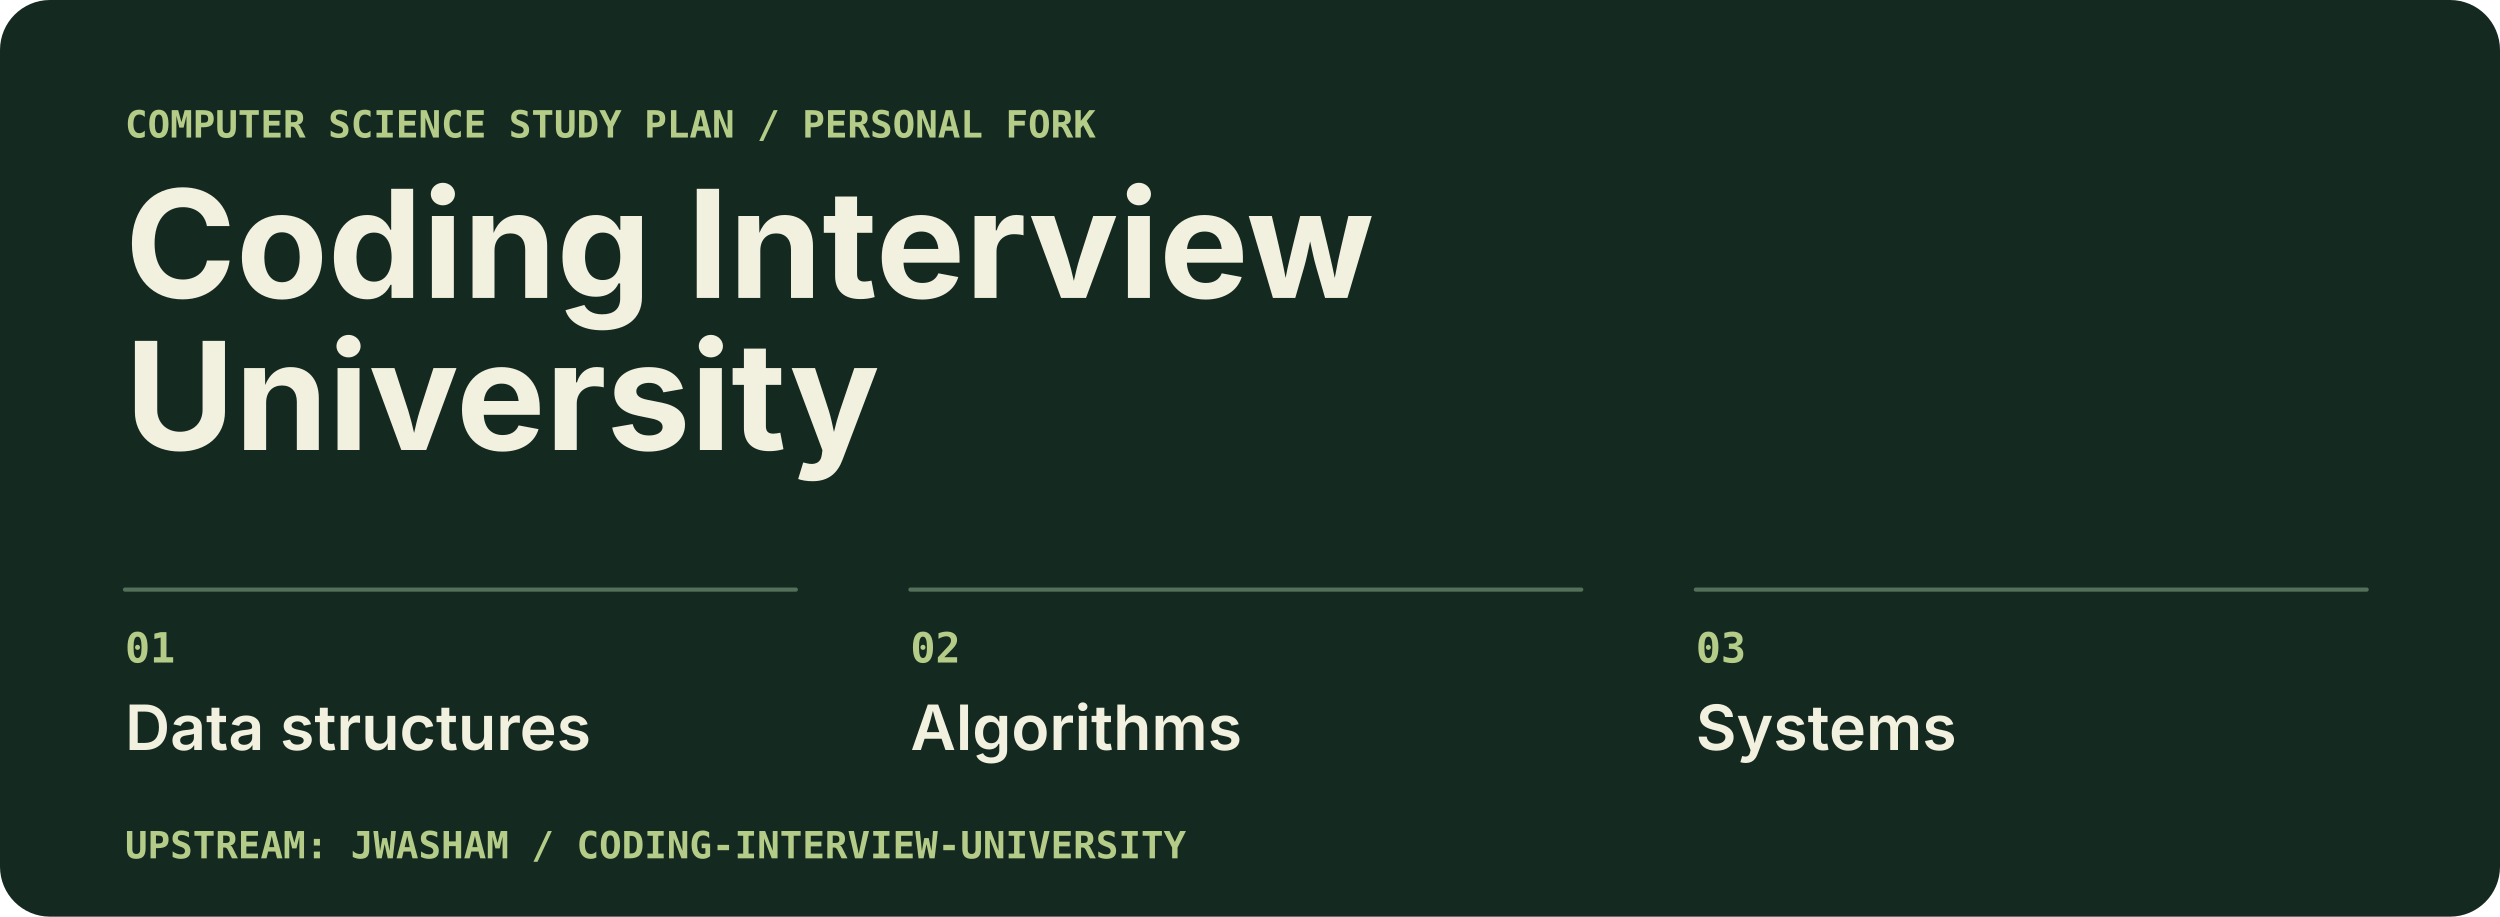
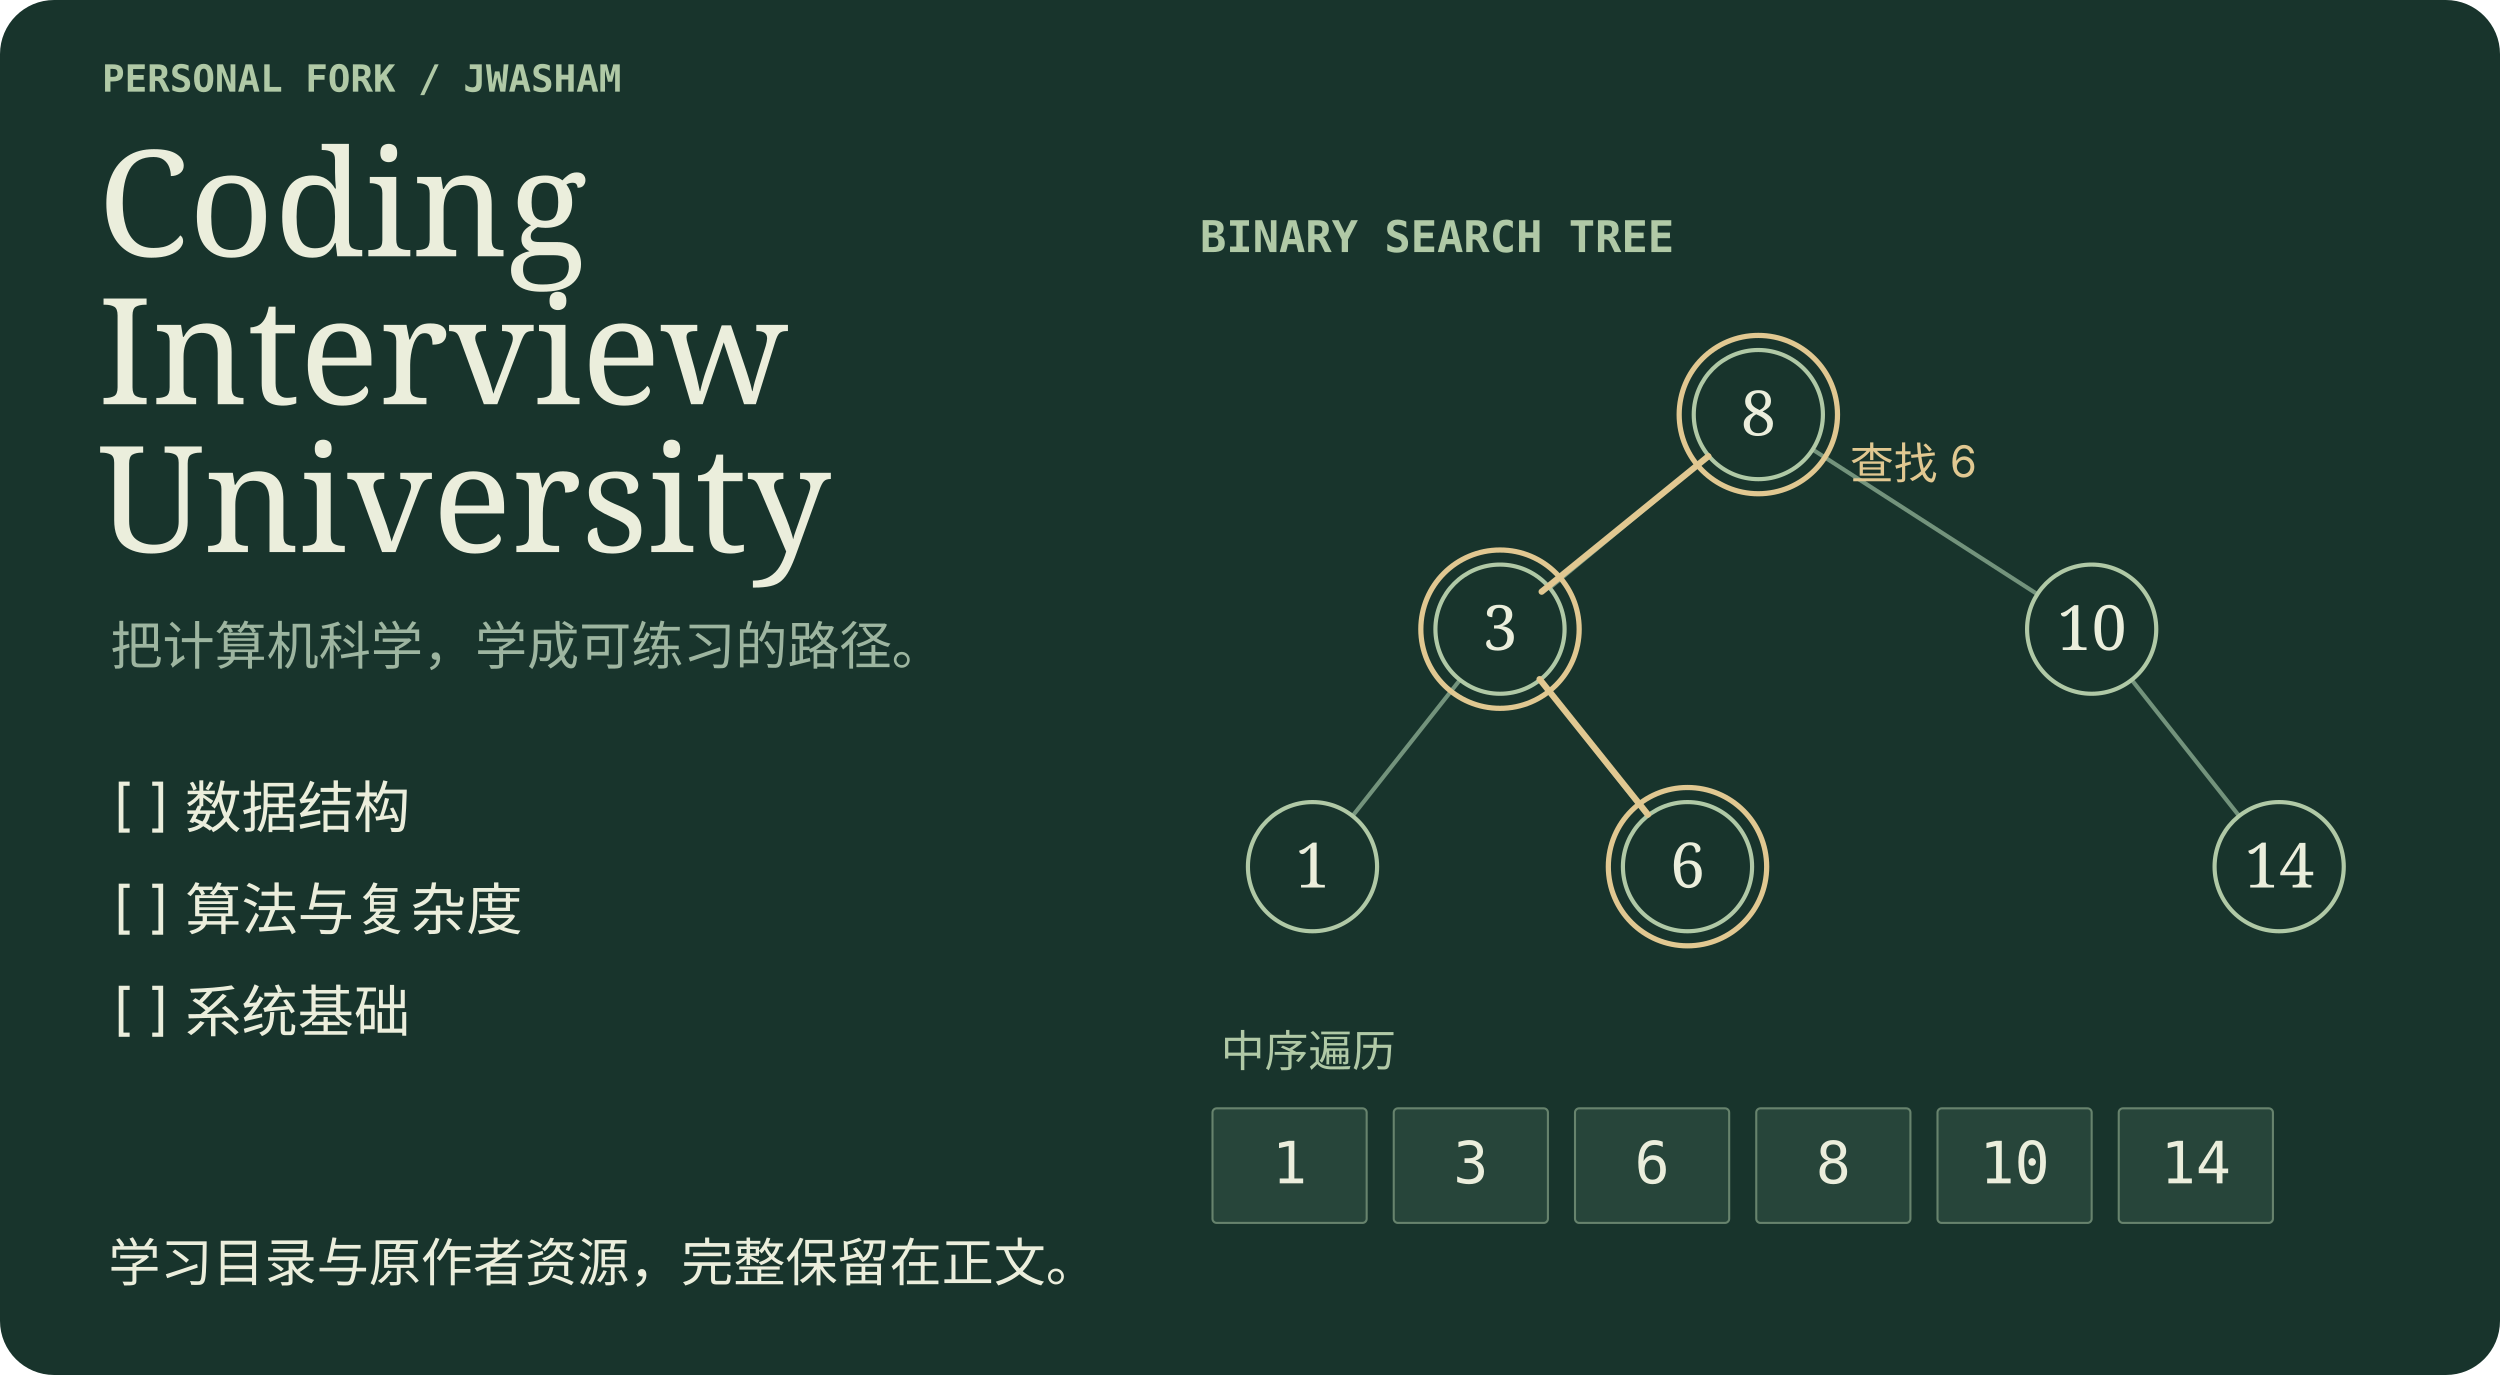
- <svg xmlns="http://www.w3.org/2000/svg" width="1200" height="440" viewBox="0 0 1200 440" role="img" aria-labelledby="title desc">
+ <svg xmlns="http://www.w3.org/2000/svg" width="1200" height="660" viewBox="0 0 1200 660" role="img" aria-labelledby="title desc">
  <defs>
-     <clipPath id="frame">
-       <rect width="1200" height="440" rx="24" />
+     <clipPath id="canvas">
+       <rect width="1200" height="660" rx="26" />
    </clipPath>
  </defs>
-   <g clip-path="url(#frame)">
-     <rect x="0" y="0" width="1200" height="440" rx="24" fill="#142920" />
-     <text x="60" y="66" font-family="'SFMono-Regular',Menlo,monospace" font-size="18" font-weight="600" fill="#b4cc88" text-anchor="start">COMPUTER SCIENCE STUDY PLAN / PERSONAL FORK</text>
-     <text x="60" y="143" font-family="-apple-system,BlinkMacSystemFont,'Segoe UI','PingFang SC',sans-serif" font-size="72" font-weight="650" fill="#f2f0df" text-anchor="start">Coding Interview</text>
-     <text x="60" y="216" font-family="-apple-system,BlinkMacSystemFont,'Segoe UI','PingFang SC',sans-serif" font-size="72" font-weight="650" fill="#f2f0df" text-anchor="start">University</text>
-     <path d="M60 283H382" fill="none" stroke="#54705b" stroke-width="2" stroke-linecap="round" stroke-linejoin="round" />
-     <g id="study-stage-0">
-       <text x="60" y="318" font-family="'SFMono-Regular',Menlo,monospace" font-size="20" font-weight="600" fill="#b4cc88" text-anchor="start">01</text>
-       <text x="60" y="360" font-family="-apple-system,BlinkMacSystemFont,'Segoe UI','PingFang SC',sans-serif" font-size="30" font-weight="600" fill="#f2f0df" text-anchor="start">Data structures</text>
+   <g clip-path="url(#canvas)">
+     <rect x="0" y="0" width="1200" height="660" rx="0" fill="#18342C" />
+     <text x="49" y="44" font-family="Menlo, Consolas, monospace" font-size="18" font-weight="600" fill="#B0C9A6">PERSONAL FORK / JWASHAM</text>
+     <text x="47" y="123" font-family="Georgia, Songti SC, serif" font-size="71" font-weight="500" fill="#EBEEDC">Coding</text>
+     <text x="47" y="194" font-family="Georgia, Songti SC, serif" font-size="71" font-weight="500" fill="#EBEEDC">Interview</text>
+     <text x="47" y="265" font-family="Georgia, Songti SC, serif" font-size="71" font-weight="500" fill="#EBEEDC">University</text>
+     <text x="53" y="319" font-family="-apple-system, BlinkMacSystemFont, PingFang SC, Hiragino Sans, sans-serif" font-size="25" font-weight="400" fill="#9DB5A0">把计算机科学，学成可练习的路径。</text>
+     <text x="54" y="396" font-family="-apple-system, BlinkMacSystemFont, PingFang SC, Hiragino Sans, sans-serif" font-size="27" font-weight="400" fill="#EBEEDC">[ ]  数据结构</text>
+     <text x="54" y="445" font-family="-apple-system, BlinkMacSystemFont, PingFang SC, Hiragino Sans, sans-serif" font-size="27" font-weight="400" fill="#EBEEDC">[ ]  算法与复杂度</text>
+     <text x="54" y="494" font-family="-apple-system, BlinkMacSystemFont, PingFang SC, Hiragino Sans, sans-serif" font-size="27" font-weight="400" fill="#EBEEDC">[ ]  系统基础</text>
+     <text x="576" y="121" font-family="Menlo, Consolas, monospace" font-size="21" font-weight="600" fill="#B0C9A6">BINARY SEARCH TREE</text>
+     <path d="M844 199 L720 302" fill="none" stroke="#73937C" stroke-width="2" stroke-linecap="round" stroke-linejoin="round" />
+     <path d="M844 199 L1004 302" fill="none" stroke="#73937C" stroke-width="2" stroke-linecap="round" stroke-linejoin="round" />
+     <path d="M720 302 L630 416" fill="none" stroke="#73937C" stroke-width="2" stroke-linecap="round" stroke-linejoin="round" />
+     <path d="M720 302 L810 416" fill="none" stroke="#73937C" stroke-width="2" stroke-linecap="round" stroke-linejoin="round" />
+     <path d="M1004 302 L1094 416" fill="none" stroke="#73937C" stroke-width="2" stroke-linecap="round" stroke-linejoin="round" />
+     <circle cx="844" cy="199" r="31" fill="#18342C" stroke="#B0C9A6" stroke-width="2" />
+     <text x="844" y="209" font-family="Georgia, Songti SC, serif" font-size="30" font-weight="400" fill="#EBEEDC" text-anchor="middle">8</text>
+     <circle cx="720" cy="302" r="31" fill="#18342C" stroke="#B0C9A6" stroke-width="2" />
+     <text x="720" y="312" font-family="Georgia, Songti SC, serif" font-size="30" font-weight="400" fill="#EBEEDC" text-anchor="middle">3</text>
+     <circle cx="1004" cy="302" r="31" fill="#18342C" stroke="#B0C9A6" stroke-width="2" />
+     <text x="1004" y="312" font-family="Georgia, Songti SC, serif" font-size="30" font-weight="400" fill="#EBEEDC" text-anchor="middle">10</text>
+     <circle cx="630" cy="416" r="31" fill="#18342C" stroke="#B0C9A6" stroke-width="2" />
+     <text x="630" y="426" font-family="Georgia, Songti SC, serif" font-size="30" font-weight="400" fill="#EBEEDC" text-anchor="middle">1</text>
+     <circle cx="810" cy="416" r="31" fill="#18342C" stroke="#B0C9A6" stroke-width="2" />
+     <text x="810" y="426" font-family="Georgia, Songti SC, serif" font-size="30" font-weight="400" fill="#EBEEDC" text-anchor="middle">6</text>
+     <circle cx="1094" cy="416" r="31" fill="#18342C" stroke="#B0C9A6" stroke-width="2" />
+     <text x="1094" y="426" font-family="Georgia, Songti SC, serif" font-size="30" font-weight="400" fill="#EBEEDC" text-anchor="middle">14</text>
+     <text x="586" y="512" font-family="-apple-system, BlinkMacSystemFont, PingFang SC, Hiragino Sans, sans-serif" font-size="21" font-weight="400" fill="#B0C9A6">中序遍历</text>
+     <rect x="582" y="532" width="74" height="55" rx="2" fill="#27453A" stroke="#67836D" stroke-width="1" />
+     <text x="619" y="568" font-family="Menlo, Consolas, monospace" font-size="28" font-weight="400" fill="#EBEEDC" text-anchor="middle">1</text>
+     <rect x="669" y="532" width="74" height="55" rx="2" fill="#27453A" stroke="#67836D" stroke-width="1" />
+     <text x="706" y="568" font-family="Menlo, Consolas, monospace" font-size="28" font-weight="400" fill="#EBEEDC" text-anchor="middle">3</text>
+     <rect x="756" y="532" width="74" height="55" rx="2" fill="#27453A" stroke="#67836D" stroke-width="1" />
+     <text x="793" y="568" font-family="Menlo, Consolas, monospace" font-size="28" font-weight="400" fill="#EBEEDC" text-anchor="middle">6</text>
+     <rect x="843" y="532" width="74" height="55" rx="2" fill="#27453A" stroke="#67836D" stroke-width="1" />
+     <text x="880" y="568" font-family="Menlo, Consolas, monospace" font-size="28" font-weight="400" fill="#EBEEDC" text-anchor="middle">8</text>
+     <rect x="930" y="532" width="74" height="55" rx="2" fill="#27453A" stroke="#67836D" stroke-width="1" />
+     <text x="967" y="568" font-family="Menlo, Consolas, monospace" font-size="28" font-weight="400" fill="#EBEEDC" text-anchor="middle">10</text>
+     <rect x="1017" y="532" width="74" height="55" rx="2" fill="#27453A" stroke="#67836D" stroke-width="1" />
+     <text x="1054" y="568" font-family="Menlo, Consolas, monospace" font-size="28" font-weight="400" fill="#EBEEDC" text-anchor="middle">14</text>
+     <text x="52" y="615" font-family="-apple-system, BlinkMacSystemFont, PingFang SC, Hiragino Sans, sans-serif" font-size="25" font-weight="400" fill="#EBEEDC">学习目录与原作者资源，完整保留在正文。</text>
+     <text x="888" y="230" font-family="-apple-system, BlinkMacSystemFont, PingFang SC, Hiragino Sans, sans-serif" font-size="21" font-weight="400" fill="#E1C891">查找 6</text>
+     <g id="search-step-0">
+       <circle cx="844" cy="199" r="38" fill="none" stroke="#E1C891" stroke-width="2.5" />
    </g>
-     <path d="M437 283H759" fill="none" stroke="#54705b" stroke-width="2" stroke-linecap="round" stroke-linejoin="round" />
-     <g id="study-stage-1">
-       <text x="437" y="318" font-family="'SFMono-Regular',Menlo,monospace" font-size="20" font-weight="600" fill="#b4cc88" text-anchor="start">02</text>
-       <text x="437" y="360" font-family="-apple-system,BlinkMacSystemFont,'Segoe UI','PingFang SC',sans-serif" font-size="30" font-weight="600" fill="#f2f0df" text-anchor="start">Algorithms</text>
+     <g id="search-step-1">
+       <circle cx="720" cy="302" r="38" fill="none" stroke="#E1C891" stroke-width="2.5" />
+       <path d="M820 219 L740 284" fill="none" stroke="#E1C891" stroke-width="3" stroke-linecap="round" stroke-linejoin="round" />
    </g>
-     <path d="M814 283H1136" fill="none" stroke="#54705b" stroke-width="2" stroke-linecap="round" stroke-linejoin="round" />
-     <g id="study-stage-2">
-       <text x="814" y="318" font-family="'SFMono-Regular',Menlo,monospace" font-size="20" font-weight="600" fill="#b4cc88" text-anchor="start">03</text>
-       <text x="814" y="360" font-family="-apple-system,BlinkMacSystemFont,'Segoe UI','PingFang SC',sans-serif" font-size="30" font-weight="600" fill="#f2f0df" text-anchor="start">Systems</text>
+     <g id="search-step-2">
+       <circle cx="810" cy="416" r="38" fill="none" stroke="#E1C891" stroke-width="2.5" />
+       <path d="M739 326 L791 391" fill="none" stroke="#E1C891" stroke-width="3" stroke-linecap="round" stroke-linejoin="round" />
    </g>
-     <text x="60" y="412" font-family="'SFMono-Regular',Menlo,monospace" font-size="18" font-weight="600" fill="#b4cc88" text-anchor="start">UPSTREAM: JWASHAM / CODING-INTERVIEW-UNIVERSITY</text>
  </g>
</svg>
